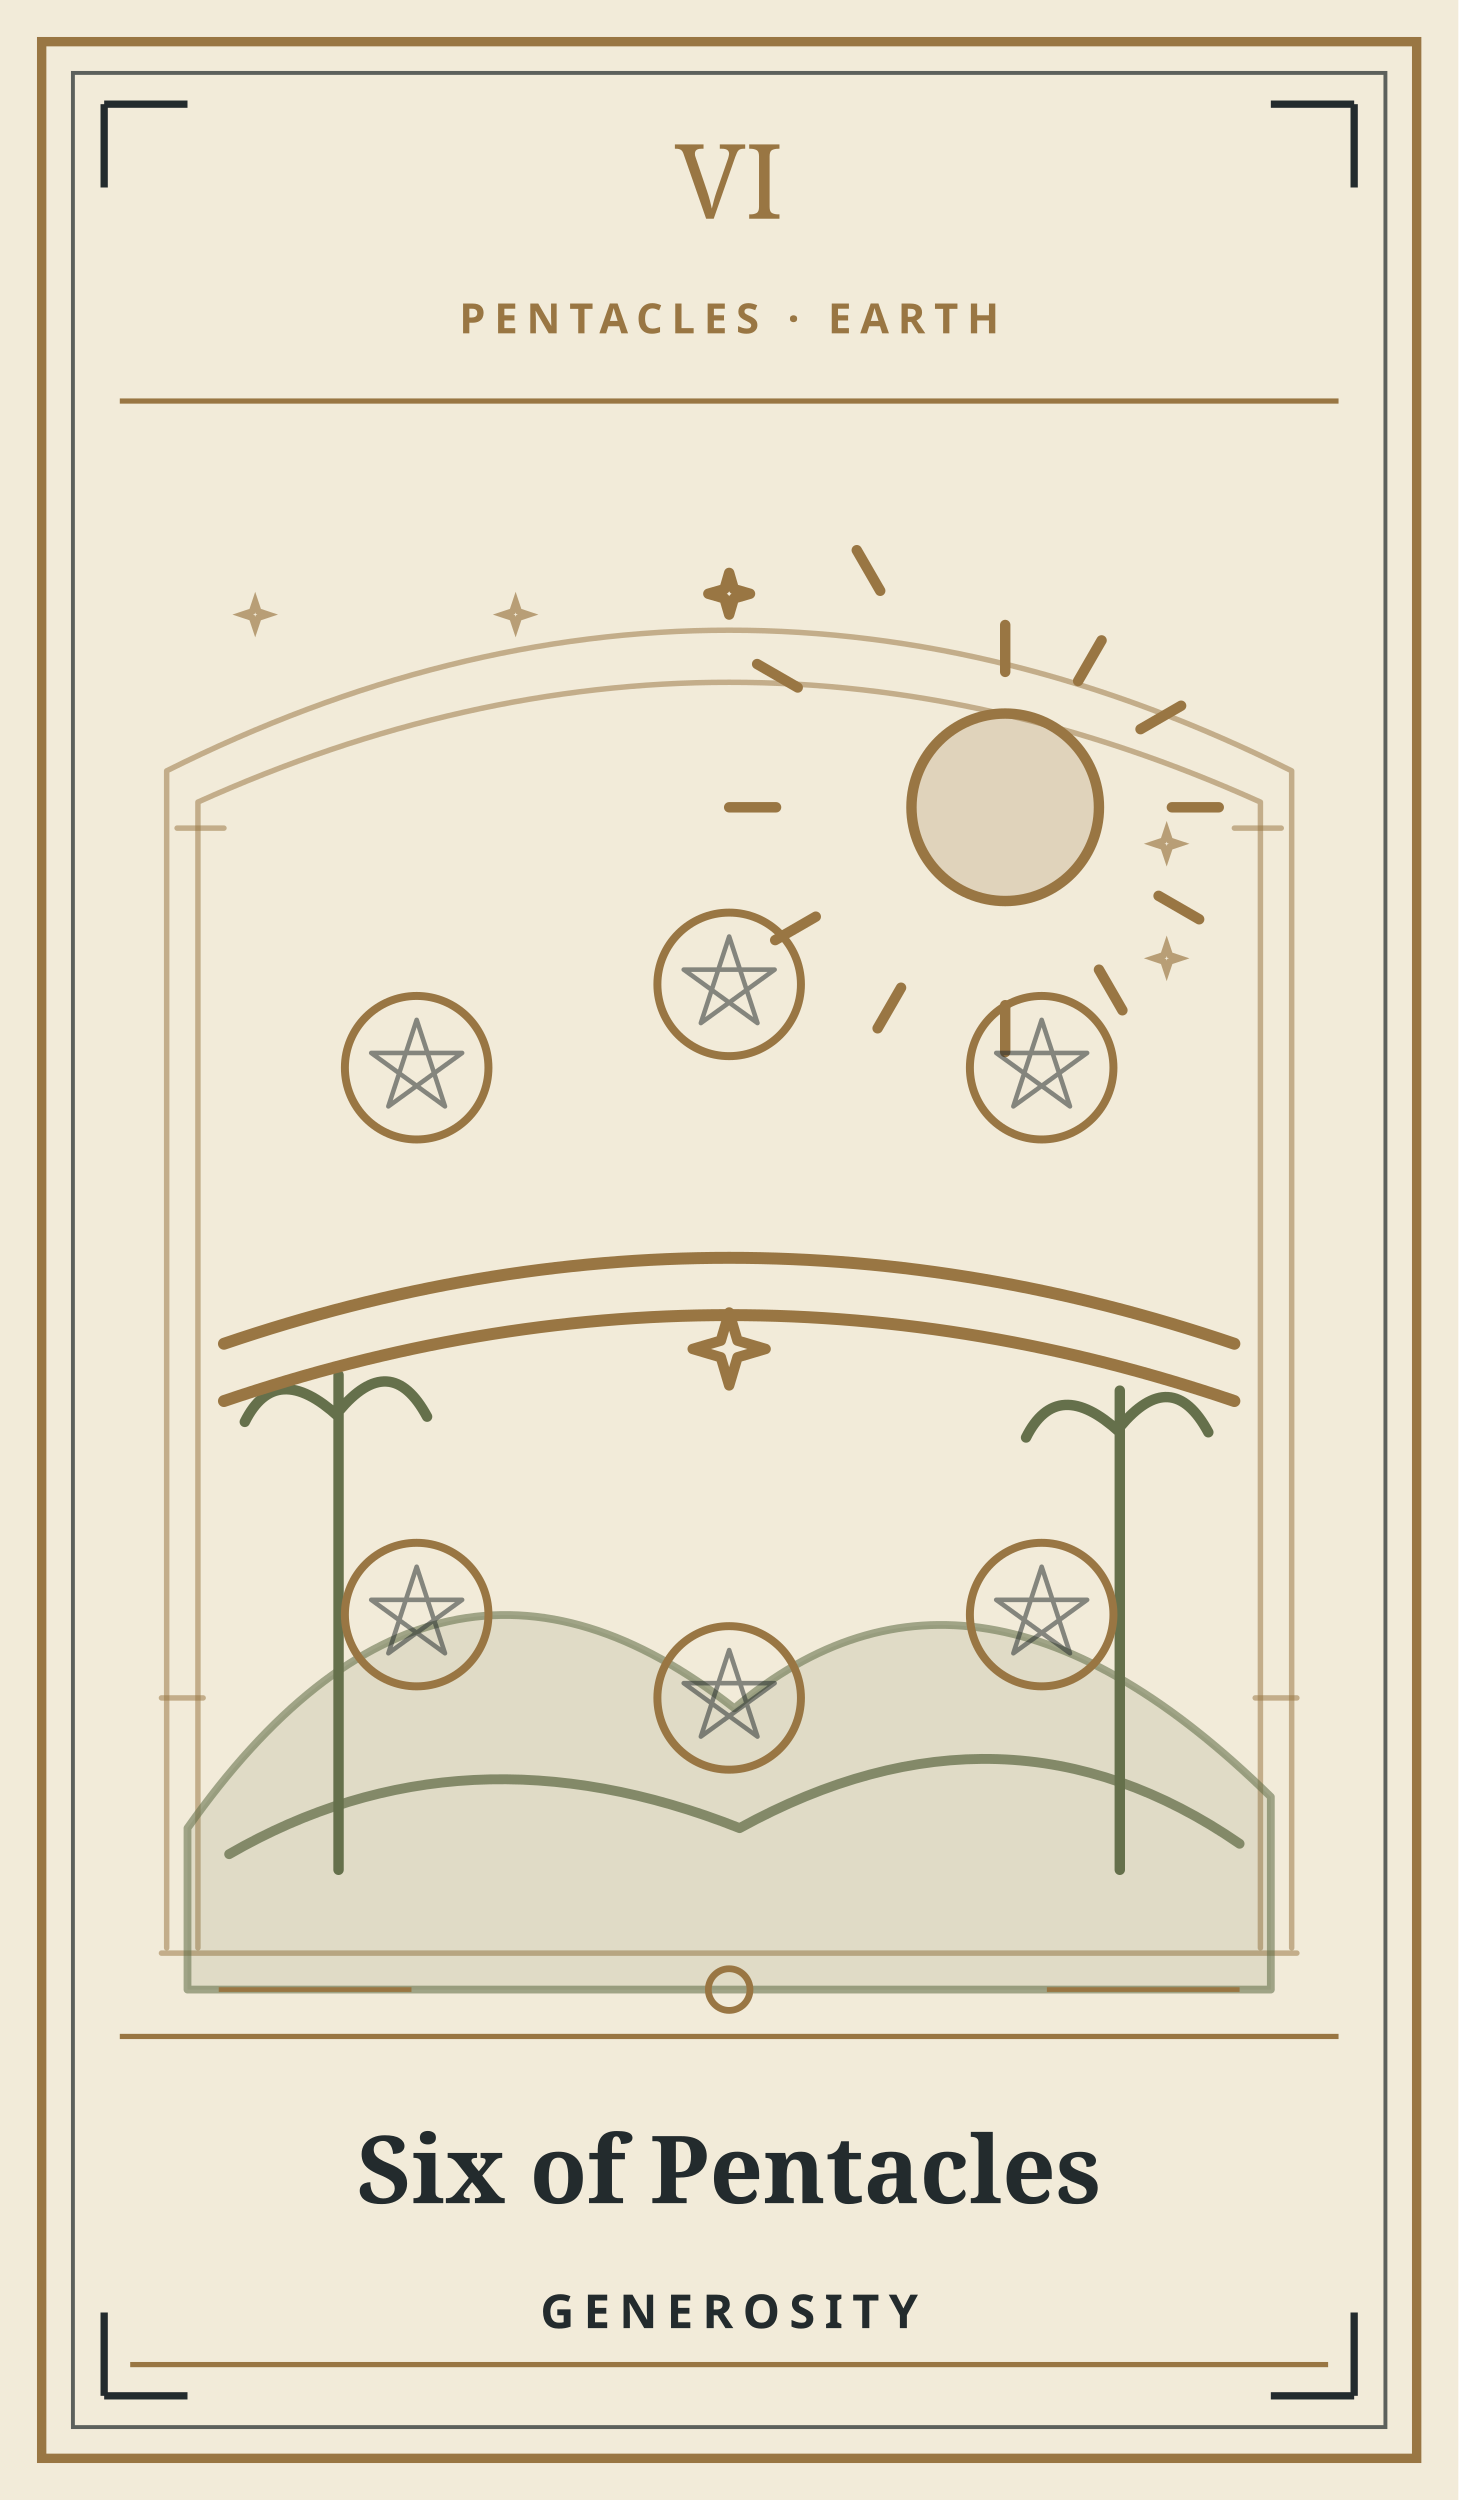
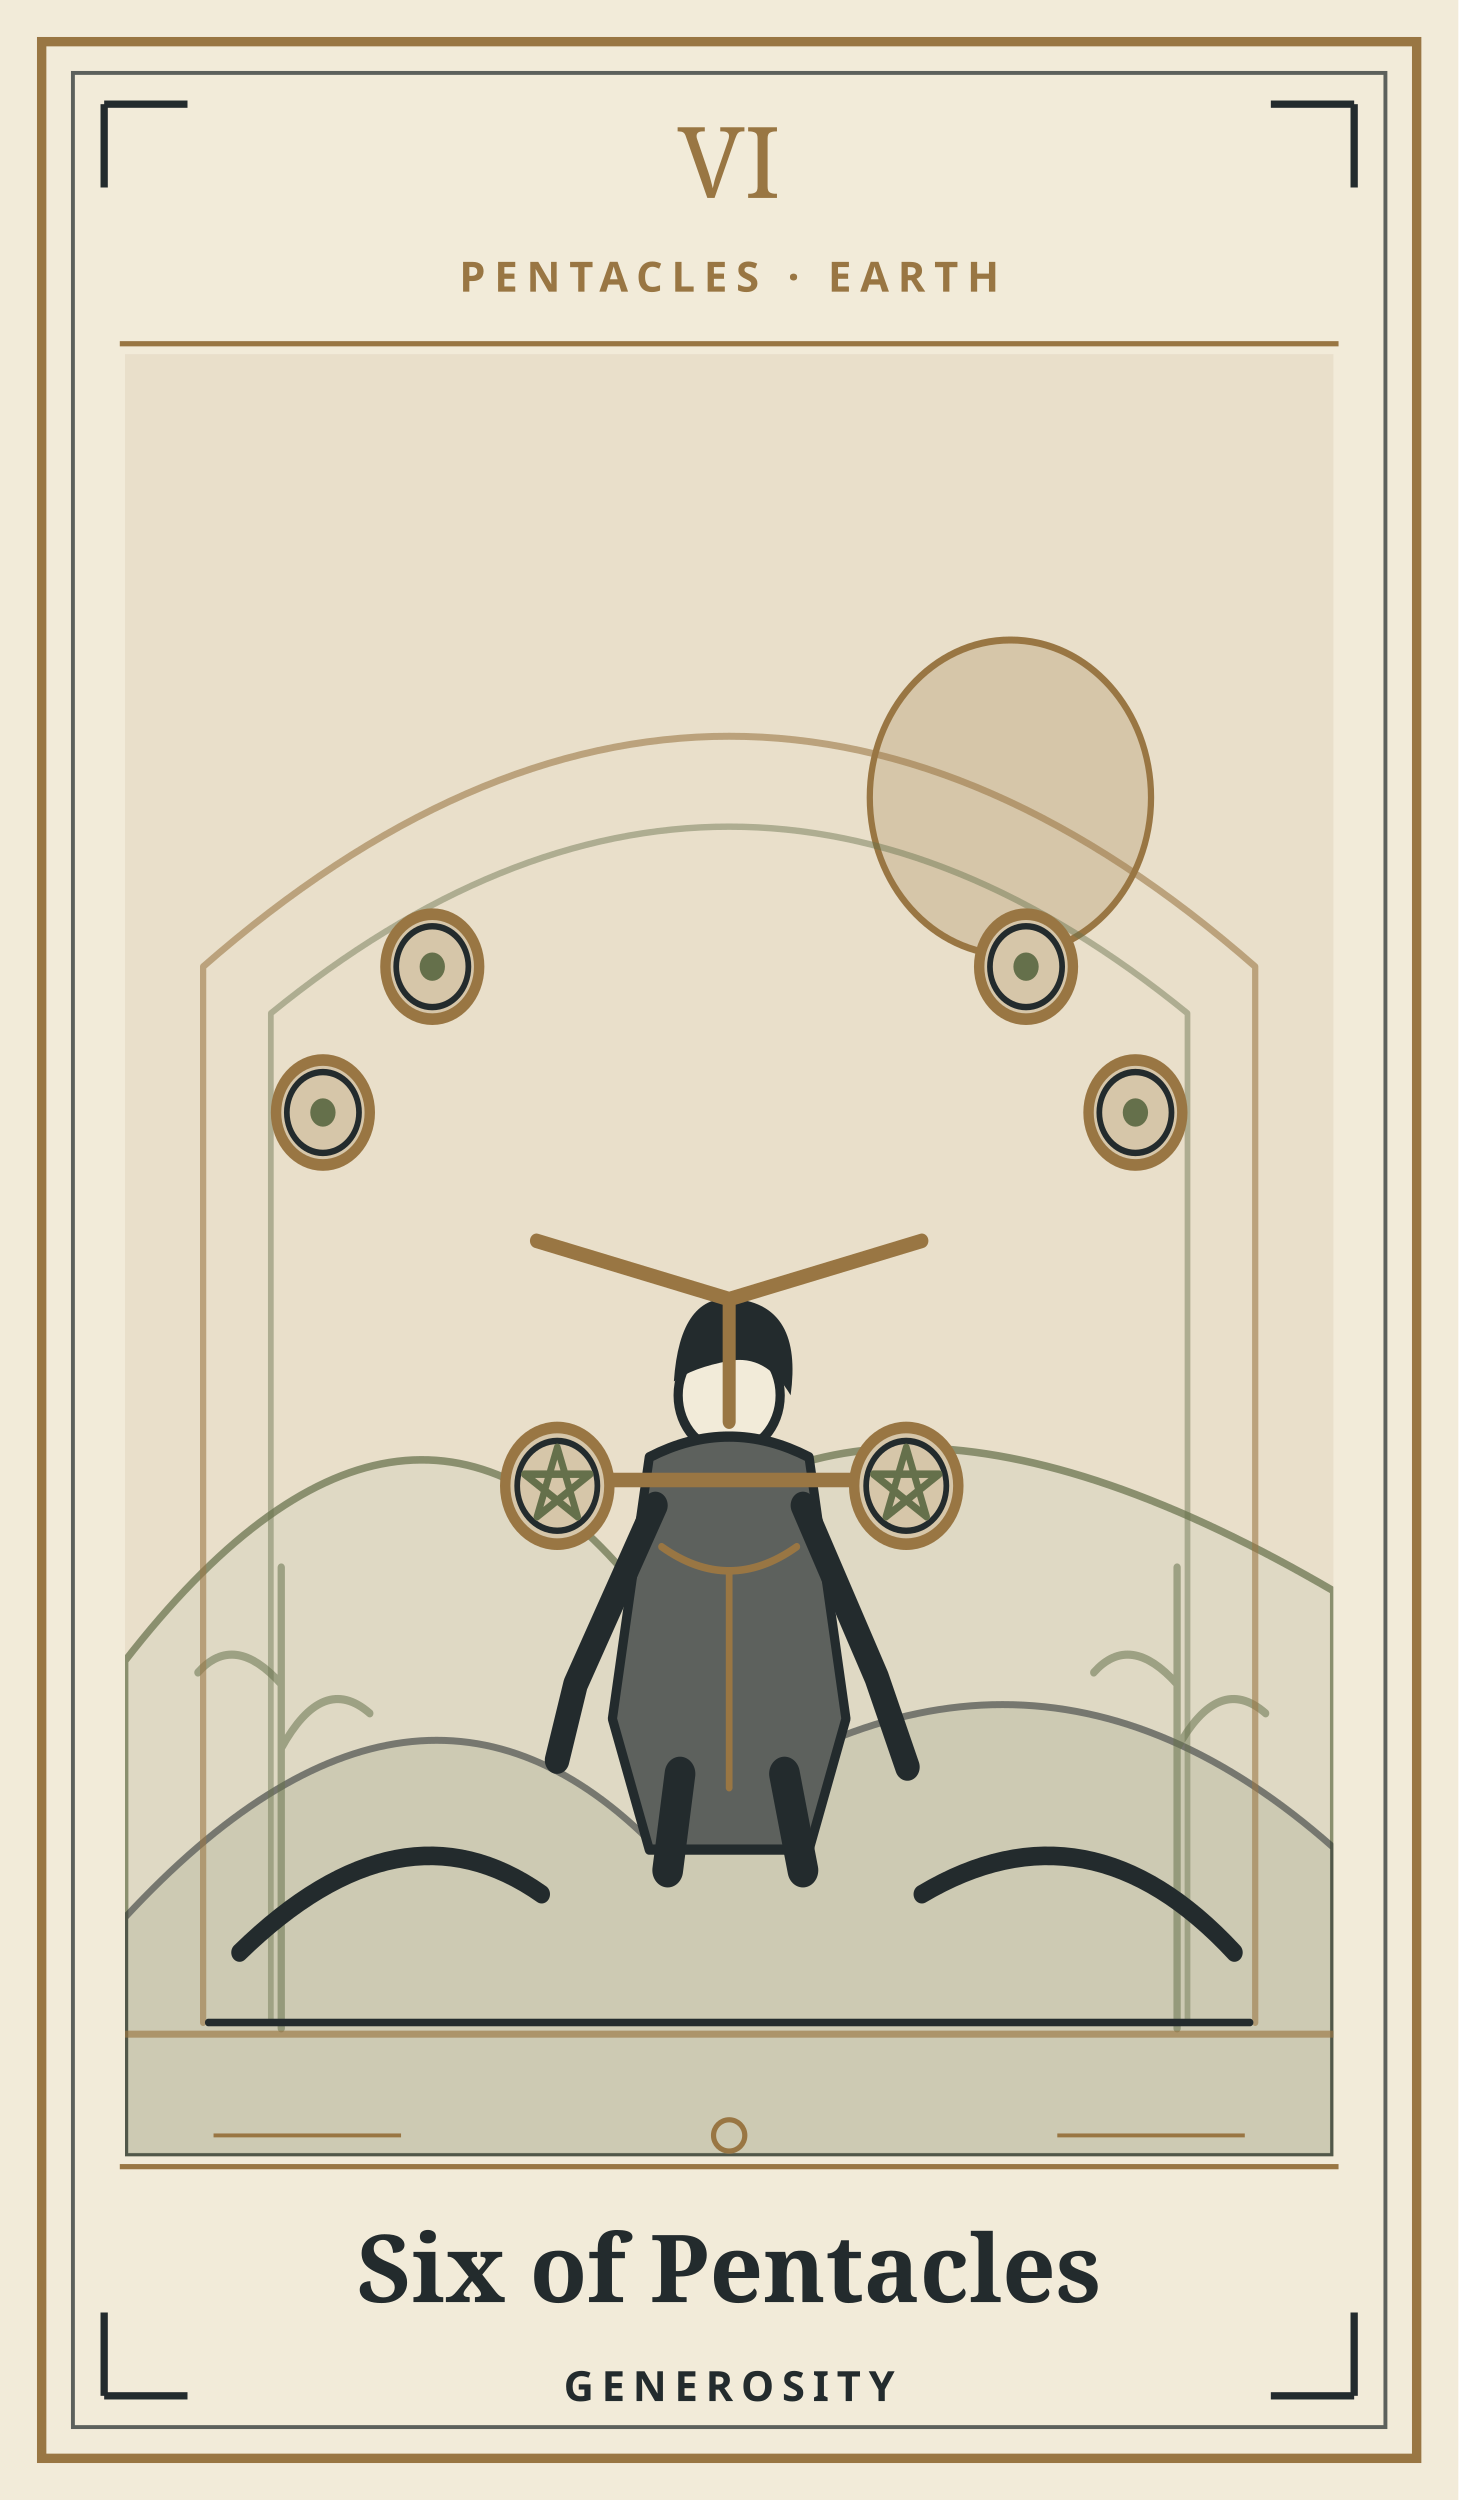
<svg xmlns="http://www.w3.org/2000/svg" width="280" height="480" viewBox="0 0 280 480" role="img" aria-labelledby="title description">
-   <style>
- .ink{fill:none;stroke:#232b2d;stroke-width:2.3;stroke-linecap:round;stroke-linejoin:round}
- .fine{fill:none;stroke:#232b2d;stroke-opacity:.53;stroke-width:1.15;stroke-linecap:round;stroke-linejoin:round}
- .gold{fill:none;stroke:#997643;stroke-width:2;stroke-linecap:round;stroke-linejoin:round}
- .faint{fill:none;stroke:#997643;stroke-opacity:.66;stroke-width:1.25}
- .inkfill{fill:#232b2d;stroke:#232b2d;stroke-width:1}
- .distant{fill:#65704b;fill-opacity:.13;stroke:#65704b;stroke-opacity:.58;stroke-width:1.5;stroke-linejoin:round}
- .terrain{fill:none;stroke:#65704b;stroke-opacity:.76;stroke-width:1.9;stroke-linecap:round;stroke-linejoin:round}
- .halo{fill:#997643;fill-opacity:.10;stroke:#997643;stroke-width:1.25}
- .cloud{fill:none;stroke:#232b2d;stroke-opacity:.32;stroke-width:1.3;stroke-linecap:round}
- .wind{fill:none;stroke:#65704b;stroke-opacity:.60;stroke-width:1.1;stroke-linecap:round}
- .hands{fill:none;stroke:#232b2d;stroke-width:2.4;stroke-linecap:round;stroke-linejoin:round}
- .arch{fill:none;stroke:#997643;stroke-width:1.8;stroke-linecap:round;stroke-linejoin:round}
- .tension{fill:none;stroke:#65704b;stroke-opacity:.55;stroke-width:1.5;stroke-linecap:round}
- .bridge{fill:none;stroke:#997643;stroke-width:2.3;stroke-linecap:round}
- .ridge{fill:none;stroke:#232b2d;stroke-opacity:.46;stroke-width:1.6;stroke-linejoin:round}
- .motion{fill:none;stroke:#65704b;stroke-opacity:.54;stroke-width:2;stroke-linecap:round}
- .beast{fill:#65704b;fill-opacity:.23;stroke:#232b2d;stroke-width:1.8;stroke-linejoin:round}
- .regalia{fill:#997643;fill-opacity:.25;stroke:#997643;stroke-width:1.6;stroke-linejoin:round}
- .petal{fill:#f2ebd9;stroke:#65704b;stroke-width:1.5}
- .wash{fill:#65704b;fill-opacity:.11;stroke:#232b2d;stroke-width:1.8;stroke-linejoin:round}
- .column{fill:#f2ebd9;stroke:#232b2d;stroke-width:2.1}
- .sun{fill:#997643;fill-opacity:.2;stroke:#997643;stroke-width:2}
- .paperfill{fill:#f2ebd9;stroke:#232b2d;stroke-width:1.8}
- .lantern{fill:#997643;fill-opacity:.35;stroke:#232b2d;stroke-width:2}
- .vine{fill:none;stroke:#65704b;stroke-width:2;stroke-linecap:round;stroke-linejoin:round}
- .water{fill:none;stroke:#65704b;stroke-width:2;stroke-linecap:round}
- .chain{fill:none;stroke:#997643;stroke-width:3;stroke-dasharray:4 4}
- .lightning{fill:none;stroke:#65704b;stroke-width:7;stroke-linecap:square;stroke-linejoin:miter}
- .ghost{fill:none;stroke:#997643;stroke-opacity:.52;stroke-width:1.05;stroke-linecap:round;stroke-linejoin:round}
- .landscape{fill:none;stroke:#65704b;stroke-opacity:.58;stroke-width:1.5;stroke-linecap:round}
- .hatch{fill:none;stroke:#232b2d;stroke-opacity:.42;stroke-width:1;stroke-linecap:round}
- </style>
  <rect width="280" height="480" fill="#f2ebd9" />
  <rect x="8" y="8" width="264" height="464" fill="none" stroke="#997643" stroke-width="1.8" />
  <rect x="14" y="14" width="252" height="452" fill="none" stroke="#232b2d" stroke-width=".75" opacity=".72" />
-   <path d="M23 77H257M23 391H257M25 454H255" stroke="#997643" stroke-width="1" />
+   <path d="M23 66H257M23 416H257" stroke="#997643" stroke-width="1" />
  <path d="M20 20L36 20M20 20L20 36M260 20L244 20M260 20L260 36M20 460L36 460M20 460L20 444M260 460L244 460M260 460L260 444" stroke="#232b2d" stroke-width="1.4" />
-   <text class="number" x="140" y="42" font-family="Noto Serif" font-size="20" font-weight="400" fill="#997643" text-anchor="middle">VI</text>
-   <text class="small" x="140" y="64" font-family="Noto Sans" font-size="8" font-weight="600" letter-spacing="1.7" fill="#997643" text-anchor="middle">PENTACLES · EARTH</text>
+   <text class="number" x="140" y="38" font-family="Noto Serif" font-size="19" font-weight="400" fill="#997643" text-anchor="middle">VI</text>
+   <text class="small" x="140" y="56" font-family="Noto Sans" font-size="8" font-weight="600" letter-spacing="1.7" fill="#997643" text-anchor="middle">PENTACLES · EARTH</text>
+   <defs>
+     <clipPath id="window">
+       <rect x="24" y="68" width="232" height="346" />
+     </clipPath>
+   </defs>
  <g clip-path="url(#window)">
-     <path class="ghost" d="M32 374V148Q140 94 248 148V374" />
-     <path class="ghost" d="M38 374V154Q140 108 242 154V374" />
-     <path class="ghost" d="M31 375H249" />
-     <path class="gold" d="M140 110L140.9 113.1L144 114L140.9 114.9L140 118L139.1 114.9L136 114L139.1 113.1Z" />
-     <path class="ghost" d="M34 159H43M237 159H246M31 326H39M241 326H249" />
-     <path class="faint" d="M224 181.6L224.6 183.4L226.4 184L224.6 184.6L224 186.4L223.4 184.6L221.6 184L223.4 183.4Z" />
-     <path class="faint" d="M49 115.6L49.6 117.4L51.4 118L49.6 118.6L49 120.4L48.4 118.6L46.6 118L48.4 117.4Z" />
-     <path class="faint" d="M224 159.6L224.6 161.4L226.4 162L224.6 162.6L224 164.4L223.4 162.6L221.6 162L223.4 161.4Z" />
-     <path class="faint" d="M99 115.6L99.6 117.4L101.4 118L99.6 118.6L99 120.4L98.4 118.6L96.6 118L98.4 117.4Z" />
-     <path class="distant" d="M36 351Q84 283 141 328Q187 289 244 345V382H36Z" />
-     <path class="terrain" d="M44 356Q89 330 142 351Q193 323 238 354" />
-     <path class="vine" d="M65 359V264M65 272Q53 261 47 273M65 271Q75 259 82 272" />
-     <path class="vine" d="M215 359V267M215 275Q203 264 197 276M215 274Q225 262 232 275" />
-     <circle class="sun" cx="193" cy="155" r="18" />
-     <path class="gold" d="M193 129L193 120" transform="rotate(0 193 155)" />
-     <path class="gold" d="M193 127L193 118" transform="rotate(30 193 155)" />
-     <path class="gold" d="M193 125L193 116" transform="rotate(60 193 155)" />
-     <path class="gold" d="M193 123L193 114" transform="rotate(90 193 155)" />
-     <path class="gold" d="M193 121L193 112" transform="rotate(120 193 155)" />
-     <path class="gold" d="M193 119L193 110" transform="rotate(150 193 155)" />
-     <path class="gold" d="M193 117L193 108" transform="rotate(180 193 155)" />
-     <path class="gold" d="M193 115L193 106" transform="rotate(210 193 155)" />
-     <path class="gold" d="M193 113L193 104" transform="rotate(240 193 155)" />
-     <path class="gold" d="M193 111L193 102" transform="rotate(270 193 155)" />
-     <path class="gold" d="M193 109L193 100" transform="rotate(300 193 155)" />
-     <path class="gold" d="M193 107L193 98" transform="rotate(330 193 155)" />
-     <path class="bridge" d="M43 258Q140 225 237 258M43 269Q140 236 237 269" />
-     <path class="gold" d="M140 252L141.6 257.4L147 259L141.6 260.6L140 266L138.4 260.6L133 259L138.4 257.4Z" />
-     <g transform="translate(80 205) scale(0.7656)">
-       <circle class="gold" cx="0" cy="0" r="18" />
-       <polyline class="fine" points="0.0,-12.0 7.1,9.7 -11.4,-3.7 11.4,-3.7 -7.1,9.7 0.0,-12.0" />
-     </g>
-     <g transform="translate(140 189) scale(0.7656)">
-       <circle class="gold" cx="0" cy="0" r="18" />
-       <polyline class="fine" points="0.0,-12.0 7.1,9.7 -11.4,-3.7 11.4,-3.7 -7.1,9.7 0.0,-12.0" />
-     </g>
-     <g transform="translate(200 205) scale(0.7656)">
-       <circle class="gold" cx="0" cy="0" r="18" />
-       <polyline class="fine" points="0.0,-12.0 7.1,9.7 -11.4,-3.7 11.4,-3.7 -7.1,9.7 0.0,-12.0" />
-     </g>
-     <g transform="translate(80 310) scale(0.7656)">
-       <circle class="gold" cx="0" cy="0" r="18" />
-       <polyline class="fine" points="0.0,-12.0 7.1,9.7 -11.4,-3.7 11.4,-3.7 -7.1,9.7 0.0,-12.0" />
-     </g>
-     <g transform="translate(140 326) scale(0.7656)">
-       <circle class="gold" cx="0" cy="0" r="18" />
-       <polyline class="fine" points="0.0,-12.0 7.1,9.7 -11.4,-3.7 11.4,-3.7 -7.1,9.7 0.0,-12.0" />
-     </g>
-     <g transform="translate(200 310) scale(0.7656)">
-       <circle class="gold" cx="0" cy="0" r="18" />
-       <polyline class="fine" points="0.0,-12.0 7.1,9.7 -11.4,-3.7 11.4,-3.7 -7.1,9.7 0.0,-12.0" />
+     <rect x="24" y="68" width="232" height="346" fill="#ede6d5" />
+     <g transform="translate(0 -20.48) scale(1 1.12)">
+       <path d="M24 79H256V388H24Z" fill="#e9dfca" stroke="none" stroke-width="1.4" stroke-linecap="round" stroke-linejoin="round" opacity="1" />
+       <circle cx="194" cy="155" r="27" fill="#d6c6a9" stroke="#997643" stroke-width="1.2" opacity="1" />
+       <path d="M24 303Q77 242 121 289Q164 243 256 291V388H24Z" fill="#dbd7c2" stroke="#65704b" stroke-width="1.3" stroke-linecap="round" stroke-linejoin="round" opacity="0.72" />
+       <path d="M24 347Q80 293 126 335Q194 286 256 335V388H24Z" fill="#bfbfa6" stroke="#232b2d" stroke-width="1.2" stroke-linecap="round" stroke-linejoin="round" opacity="0.56" />
+       <path d="M54 366V287M54 307Q45 298 38 305M54 318Q62 305 71 312" fill="none" stroke="#65704b" stroke-width="1.4" stroke-linecap="round" stroke-linejoin="round" opacity="0.54" />
+       <path d="M226 366V287M226 307Q217 298 210 305M226 318Q234 305 243 312" fill="none" stroke="#65704b" stroke-width="1.4" stroke-linecap="round" stroke-linejoin="round" opacity="0.54" />
+       <path d="M24 367H256" fill="none" stroke="#997643" stroke-width="1.2" stroke-linecap="round" stroke-linejoin="round" opacity="0.65" />
+       <path d="M39 365V184Q140 105 241 184V365" fill="none" stroke="#997643" stroke-width="1.2" stroke-linecap="round" stroke-linejoin="round" opacity="0.58" />
+       <path d="M52 365V192Q140 128 228 192V365" fill="none" stroke="#65704b" stroke-width="1.1" stroke-linecap="round" stroke-linejoin="round" opacity="0.45" />
+       <path d="M40 365H240" fill="none" stroke="#232b2d" stroke-width="1.3" stroke-linecap="round" stroke-linejoin="round" opacity="1" />
+       <g transform="translate(140 333) scale(1.18 1.18)">
+         <circle cx="0" cy="-64" r="8.3" fill="#f2ebd9" stroke="#232b2d" stroke-width="1.5" opacity="1" />
+         <path d="M-9 -66Q-8 -79 1 -78Q12 -77 10 -64Q6 -70 0 -69Q-6 -68 -9 -66Z" fill="#232b2d" stroke="none" stroke-width="1.4" stroke-linecap="round" stroke-linejoin="round" opacity="1" />
+         <path d="M-13 -55Q0 -61 13 -55L19 -17L13 2H-13L-19 -17Z" fill="#5d615d" stroke="#232b2d" stroke-width="1.5" stroke-linecap="round" stroke-linejoin="round" opacity="1" />
+         <path d="M-8 -9L-10 5M9 -9L12 5" fill="none" stroke="#232b2d" stroke-width="5" stroke-linecap="round" stroke-linejoin="round" opacity="1" />
+         <path d="M-12 -48L-25 -22L-28 -11M12 -48L24 -23L29 -10" fill="none" stroke="#232b2d" stroke-width="4" stroke-linecap="round" stroke-linejoin="round" opacity="1" />
+         <path d="M-11 -42Q0 -35 11 -42M0 -38V-7" fill="none" stroke="#997643" stroke-width="1.1" stroke-linecap="round" stroke-linejoin="round" opacity="1" />
+       </g>
+       <path d="M103 231L140 241L177 231M140 241V262M111 272H169" fill="none" stroke="#997643" stroke-width="2.5" stroke-linecap="round" stroke-linejoin="round" opacity="1" />
+       <circle cx="107" cy="273" r="10" fill="#d6c6a9" stroke="#997643" stroke-width="2" opacity="1" />
+       <circle cx="107" cy="273" r="7.7" fill="none" stroke="#232b2d" stroke-width="1.1" opacity="1" />
+       <path d="M107.0 266.4L110.9 278.3L100.7 271.0L113.3 271.0L103.1 278.3L107.0 266.4" fill="none" stroke="#65704b" stroke-width="1.3" stroke-linecap="round" stroke-linejoin="round" opacity="1" />
+       <circle cx="174" cy="273" r="10" fill="#d6c6a9" stroke="#997643" stroke-width="2" opacity="1" />
+       <circle cx="174" cy="273" r="7.7" fill="none" stroke="#232b2d" stroke-width="1.1" opacity="1" />
+       <path d="M174.0 266.4L177.9 278.3L167.7 271.0L180.3 271.0L170.1 278.3L174.0 266.4" fill="none" stroke="#65704b" stroke-width="1.3" stroke-linecap="round" stroke-linejoin="round" opacity="1" />
+       <circle cx="62" cy="209" r="9" fill="#d6c6a9" stroke="#997643" stroke-width="2" opacity="1" />
+       <circle cx="62" cy="209" r="6.93" fill="none" stroke="#232b2d" stroke-width="1.1" opacity="1" />
+       <circle cx="62" cy="209" r="2.43" fill="#65704b" stroke="none" stroke-width="1.4" opacity="1" />
+       <circle cx="218" cy="209" r="9" fill="#d6c6a9" stroke="#997643" stroke-width="2" opacity="1" />
+       <circle cx="218" cy="209" r="6.93" fill="none" stroke="#232b2d" stroke-width="1.1" opacity="1" />
+       <circle cx="218" cy="209" r="2.43" fill="#65704b" stroke="none" stroke-width="1.4" opacity="1" />
+       <circle cx="83" cy="184" r="9" fill="#d6c6a9" stroke="#997643" stroke-width="2" opacity="1" />
+       <circle cx="83" cy="184" r="6.93" fill="none" stroke="#232b2d" stroke-width="1.1" opacity="1" />
+       <circle cx="83" cy="184" r="2.43" fill="#65704b" stroke="none" stroke-width="1.4" opacity="1" />
+       <circle cx="197" cy="184" r="9" fill="#d6c6a9" stroke="#997643" stroke-width="2" opacity="1" />
+       <circle cx="197" cy="184" r="6.93" fill="none" stroke="#232b2d" stroke-width="1.1" opacity="1" />
+       <circle cx="197" cy="184" r="2.43" fill="#65704b" stroke="none" stroke-width="1.4" opacity="1" />
+       <path d="M46 353Q77 326 104 343M177 343Q209 326 237 353" fill="none" stroke="#232b2d" stroke-width="3.2" stroke-linecap="round" stroke-linejoin="round" opacity="1" />
    </g>
  </g>
-   <defs>
-     <clipPath id="window">
-       <rect x="24" y="79" width="232" height="309" />
-     </clipPath>
-   </defs>
-   <path d="M42 382H79M201 382H238" stroke="#997643" stroke-width=".9" />
-   <circle cx="140" cy="382" r="4" fill="none" stroke="#997643" stroke-width="1.3" />
-   <text class="title" x="140" y="423" font-family="Noto Serif" font-size="18" font-weight="600" fill="#232b2d" text-anchor="middle">Six of Pentacles</text>
-   <text class="label" x="140" y="447" font-family="Noto Sans" font-size="9" font-weight="600" letter-spacing="1.8" fill="#232b2d" text-anchor="middle">GENEROSITY</text>
+   <path d="M41 410H77M203 410H239" stroke="#997643" stroke-width=".75" />
+   <circle cx="140" cy="410" r="3" fill="none" stroke="#997643" stroke-width="1" />
+   <text class="title" x="140" y="442" font-family="Noto Serif" font-size="18" font-weight="600" fill="#232b2d" text-anchor="middle">Six of Pentacles</text>
+   <text class="label" x="140" y="461" font-family="Noto Sans" font-size="8" font-weight="600" letter-spacing="1.5" fill="#232b2d" text-anchor="middle">GENEROSITY</text>
</svg>
